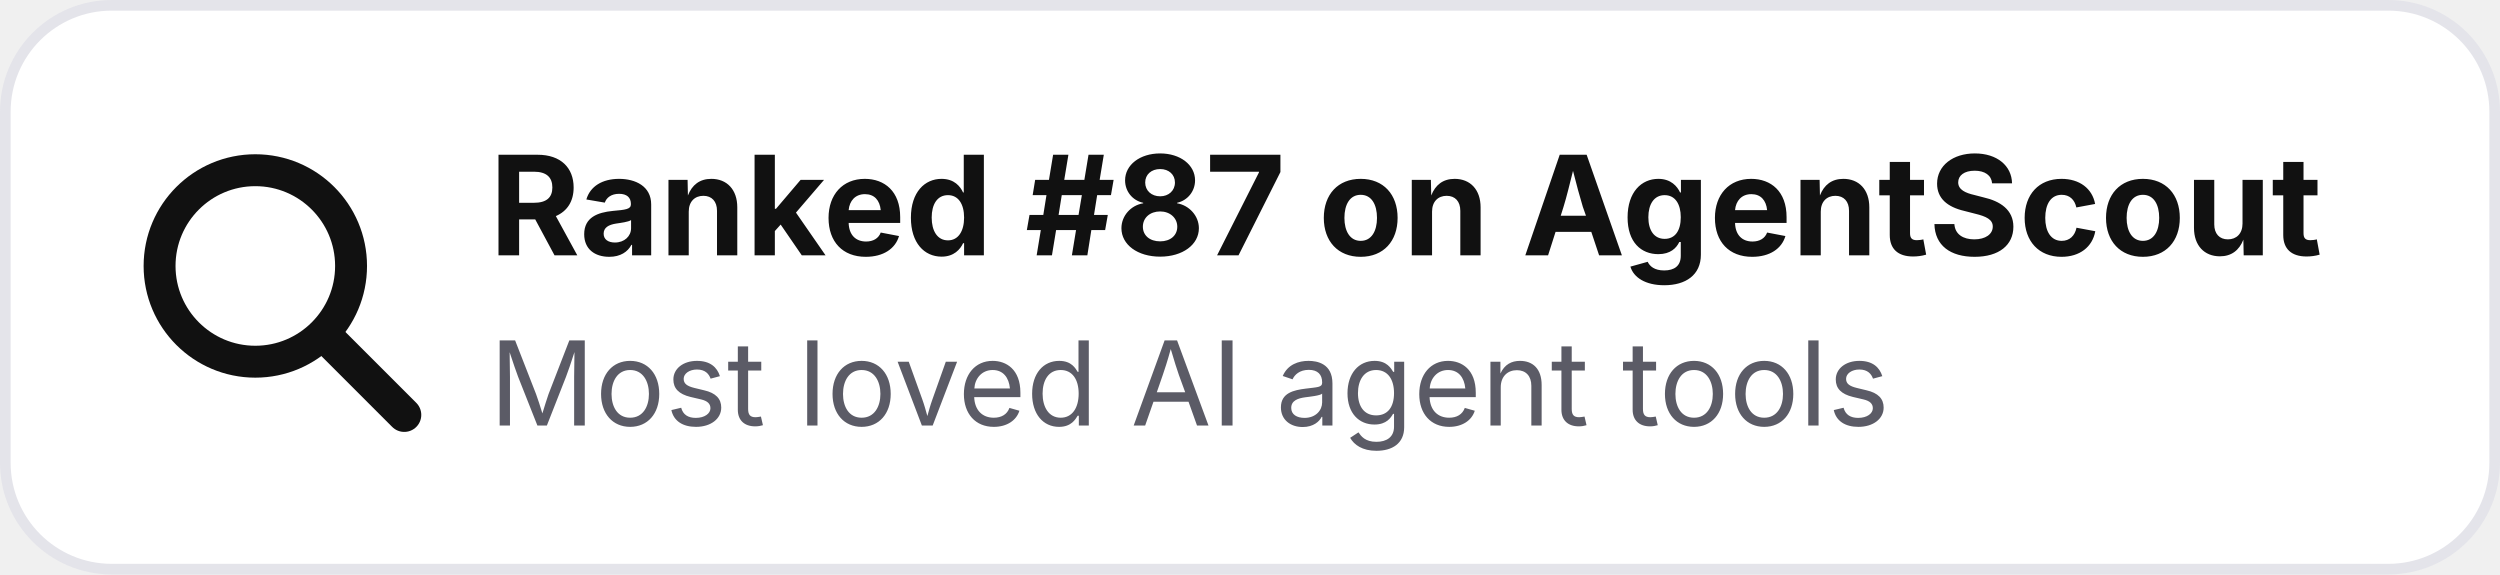
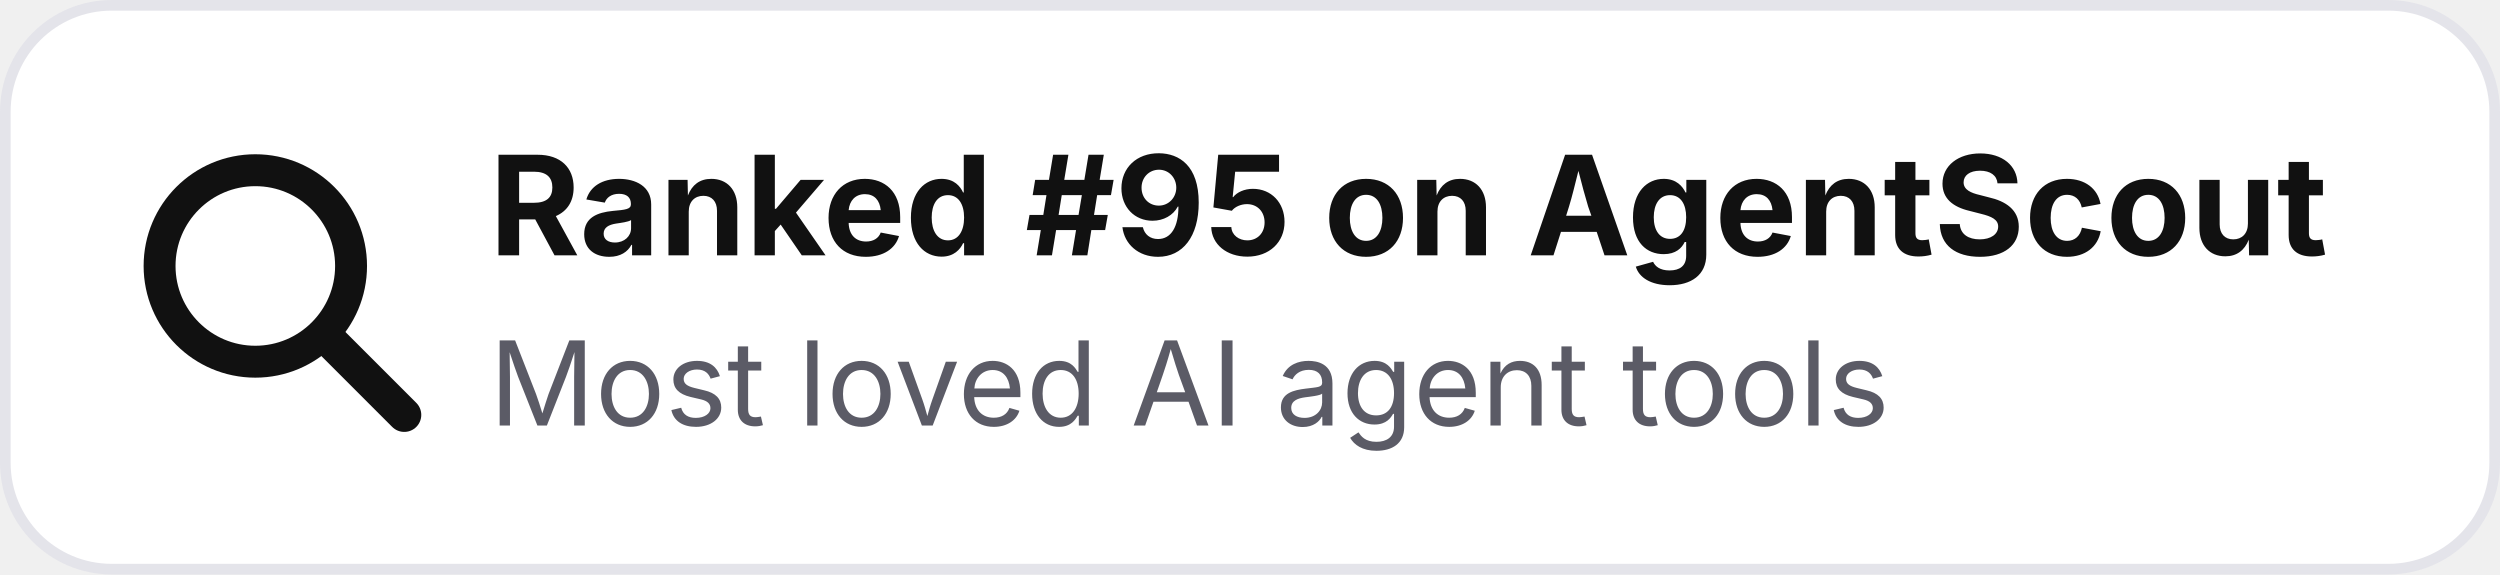
- <svg xmlns="http://www.w3.org/2000/svg" width="235" height="54" viewBox="0 0 235 54" role="img" aria-label="Ranked #87 on AgentScout">
+ <svg xmlns="http://www.w3.org/2000/svg" width="235" height="54" viewBox="0 0 235 54" role="img" aria-label="Ranked #95 on AgentScout">
  <rect x=".5" y=".5" width="234" height="53" rx="10" fill="#ffffff" stroke="#e4e4ea" />
  <circle cx="24" cy="25" r="9" fill="none" stroke="#111111" stroke-width="3" />
  <path d="M31 32l7 7" stroke="#111111" stroke-width="3.2" stroke-linecap="round" />
-   <text x="46" y="24" font-family="Inter,Segoe UI,Arial,sans-serif" font-size="13" font-weight="700" fill="#111111">Ranked #87 on AgentScout</text>
+   <text x="46" y="24" font-family="Inter,Segoe UI,Arial,sans-serif" font-size="13" font-weight="700" fill="#111111">Ranked #95 on AgentScout</text>
  <text x="46" y="40" font-family="Inter,Segoe UI,Arial,sans-serif" font-size="11" fill="#5b5b66">Most loved AI agent tools</text>
</svg>
